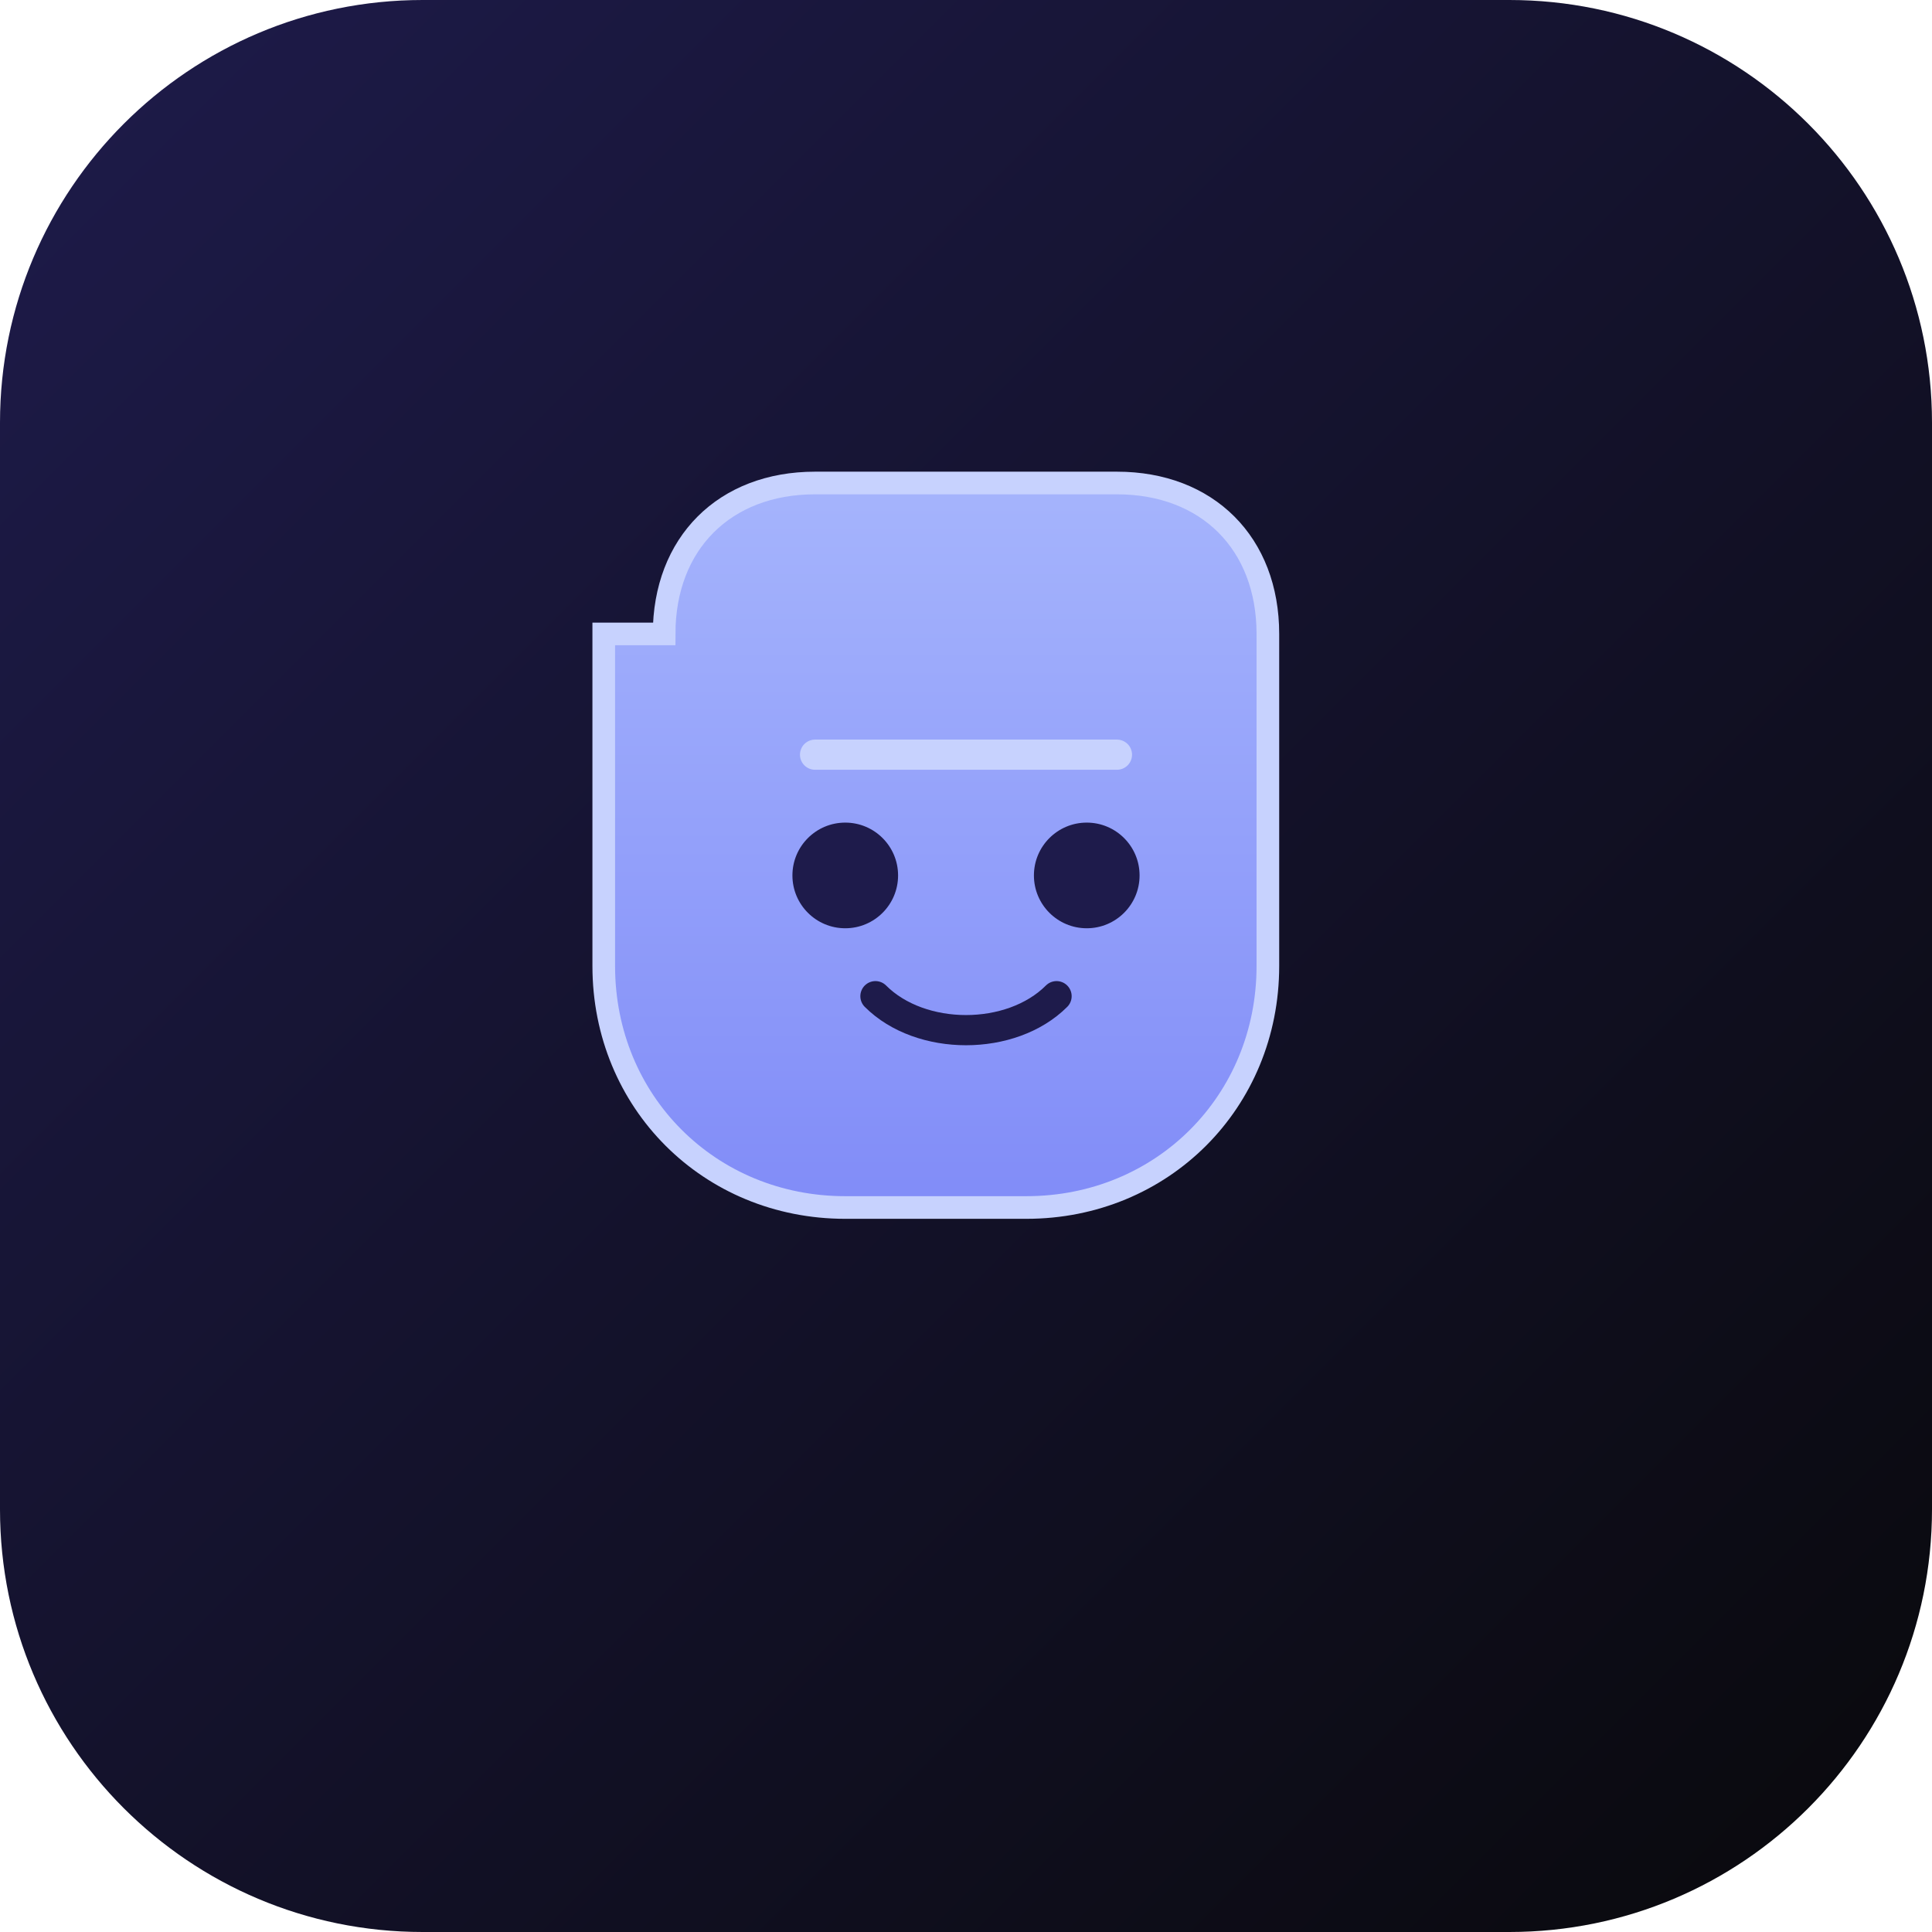
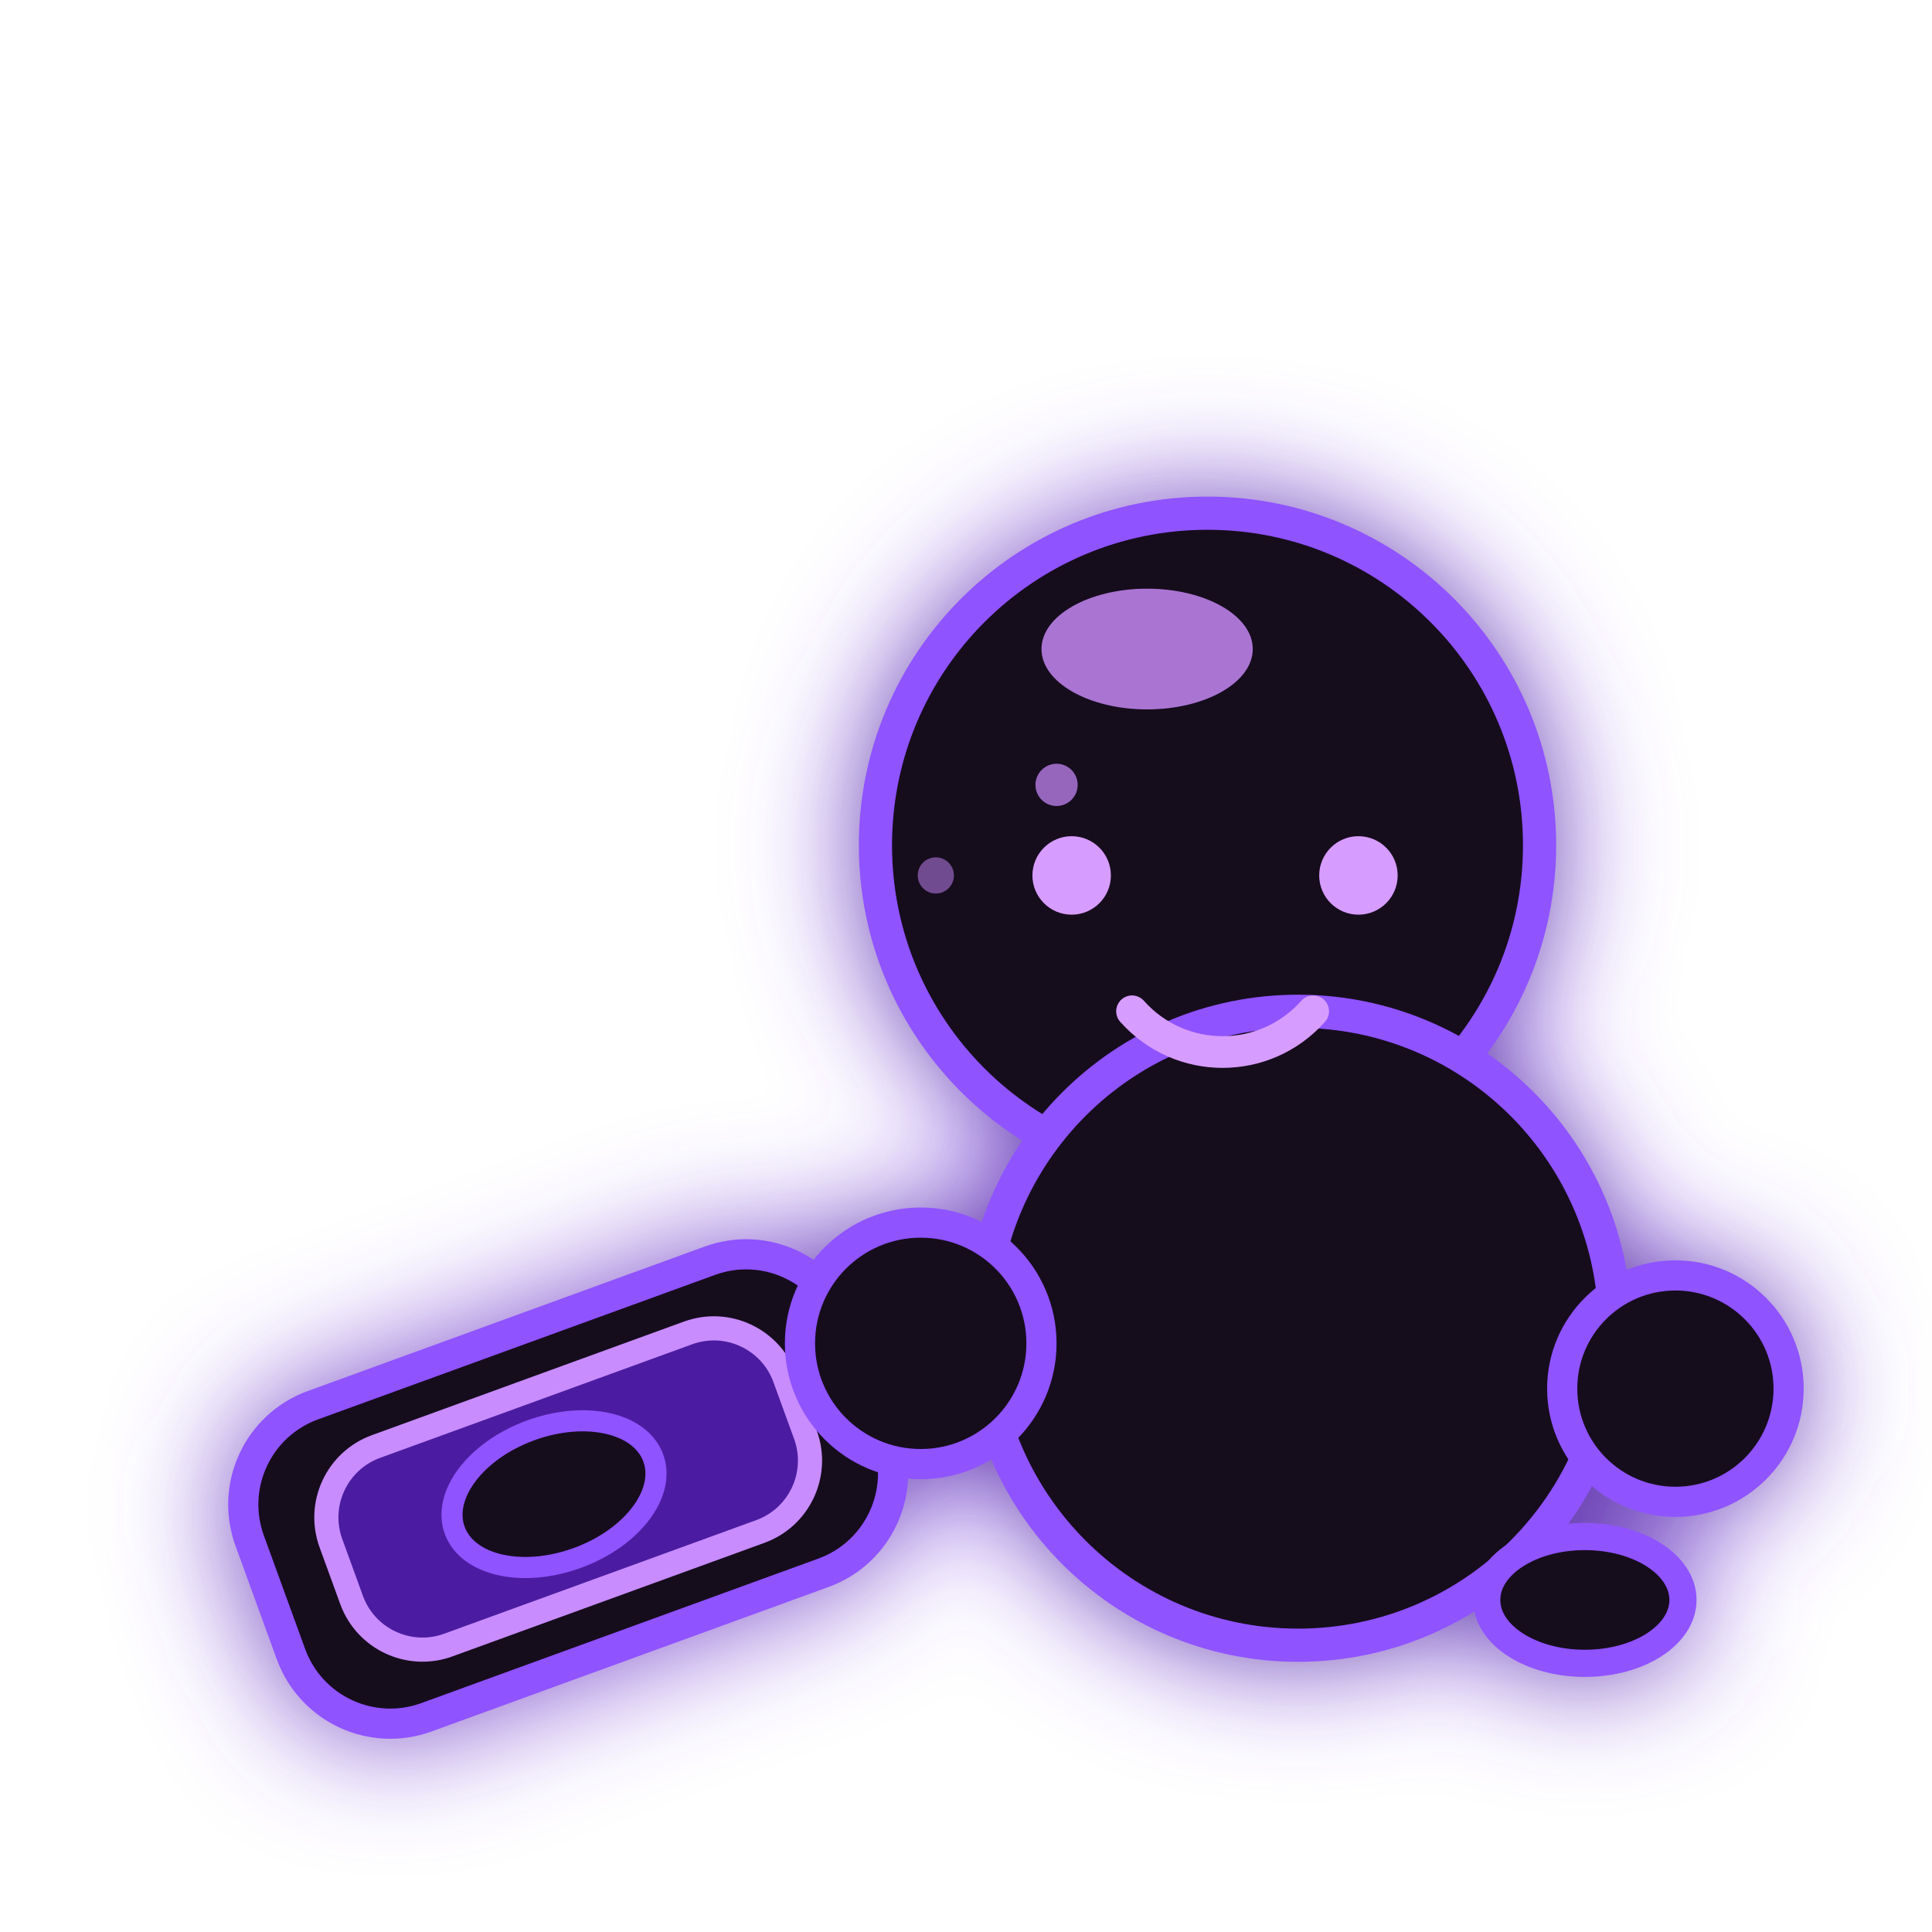
- <svg xmlns="http://www.w3.org/2000/svg" viewBox="0 0 128 128" width="128" height="128">
+ <svg xmlns="http://www.w3.org/2000/svg" viewBox="0 0 128 128" width="128" height="128" role="img" aria-label="Parchi mascot">
  <defs>
-     <linearGradient id="bg" x1="0" y1="0" x2="1" y2="1">
-       <stop offset="0%" stop-color="#1e1b4b" />
-       <stop offset="100%" stop-color="#09090b" />
-     </linearGradient>
-     <linearGradient id="body" x1="0" y1="0" x2="0" y2="1">
-       <stop offset="0%" stop-color="#a5b4fc" />
-       <stop offset="100%" stop-color="#818cf8" />
-     </linearGradient>
+     <filter id="glow" x="-50%" y="-50%" width="200%" height="200%">
+       <feGaussianBlur stdDeviation="4" result="blur" />
+       <feMerge>
+         <feMergeNode in="blur" />
+         <feMergeNode in="SourceGraphic" />
+       </feMerge>
+     </filter>
  </defs>
-   <rect width="128" height="128" rx="28" fill="url(#bg)" />
-   <g transform="translate(32,24) scale(1)">
-     <path d="M12 18c0-6 4-10 10-10h20c6 0 10 4 10 10v22c0 9-7 16-16 16H24c-9 0-16-7-16-16V18z" fill="url(#body)" stroke="#c7d2fe" stroke-width="1.5" />
-     <path d="M22 26h20" stroke="#c7d2fe" stroke-width="2" stroke-linecap="round" fill="none" />
-     <circle cx="24" cy="34" r="3.5" fill="#1e1b4b" />
-     <circle cx="40" cy="34" r="3.5" fill="#1e1b4b" />
-     <path d="M26 42c3 3 9 3 12 0" stroke="#1e1b4b" stroke-width="2" stroke-linecap="round" fill="none" />
+   <g filter="url(#glow)">
+     <g transform="translate(10 8)">
+       <g transform="rotate(-20 32 88)">
+         <rect x="6" y="78" width="42" height="22" rx="7" fill="#12081f" stroke="#8f52ff" stroke-width="2" />
+         <rect x="11" y="82" width="32" height="14" rx="5" fill="#4b1ca1" stroke="#c88cff" stroke-width="1.6" />
+         <ellipse cx="26" cy="89" rx="7" ry="4.5" fill="#12081f" stroke="#8f52ff" stroke-width="1.4" />
+       </g>
+       <circle cx="70" cy="48" r="22" fill="#12081f" stroke="#8f52ff" stroke-width="2.2" />
+       <circle cx="76" cy="80" r="21" fill="#12081f" stroke="#8f52ff" stroke-width="2.2" />
+       <circle cx="51" cy="81" r="8" fill="#12081f" stroke="#8f52ff" stroke-width="2" />
+       <circle cx="101" cy="84" r="7.5" fill="#12081f" stroke="#8f52ff" stroke-width="2" />
+       <ellipse cx="95" cy="98" rx="6.5" ry="4.2" fill="#12081f" stroke="#8f52ff" stroke-width="1.8" />
+       <ellipse cx="66" cy="35" rx="7" ry="4" fill="#cf8eff" opacity="0.8" />
+       <circle cx="60" cy="44" r="1.4" fill="#cf8eff" opacity="0.7" />
+       <circle cx="52" cy="50" r="1.2" fill="#cf8eff" opacity="0.5" />
+       <circle cx="61" cy="50" r="2.6" fill="#d79cff" />
+       <circle cx="80" cy="50" r="2.6" fill="#d79cff" />
+       <path d="M65 59c3.2 3.6 8.8 3.6 12 0" fill="none" stroke="#d79cff" stroke-width="2.1" stroke-linecap="round" />
+     </g>
  </g>
</svg>
